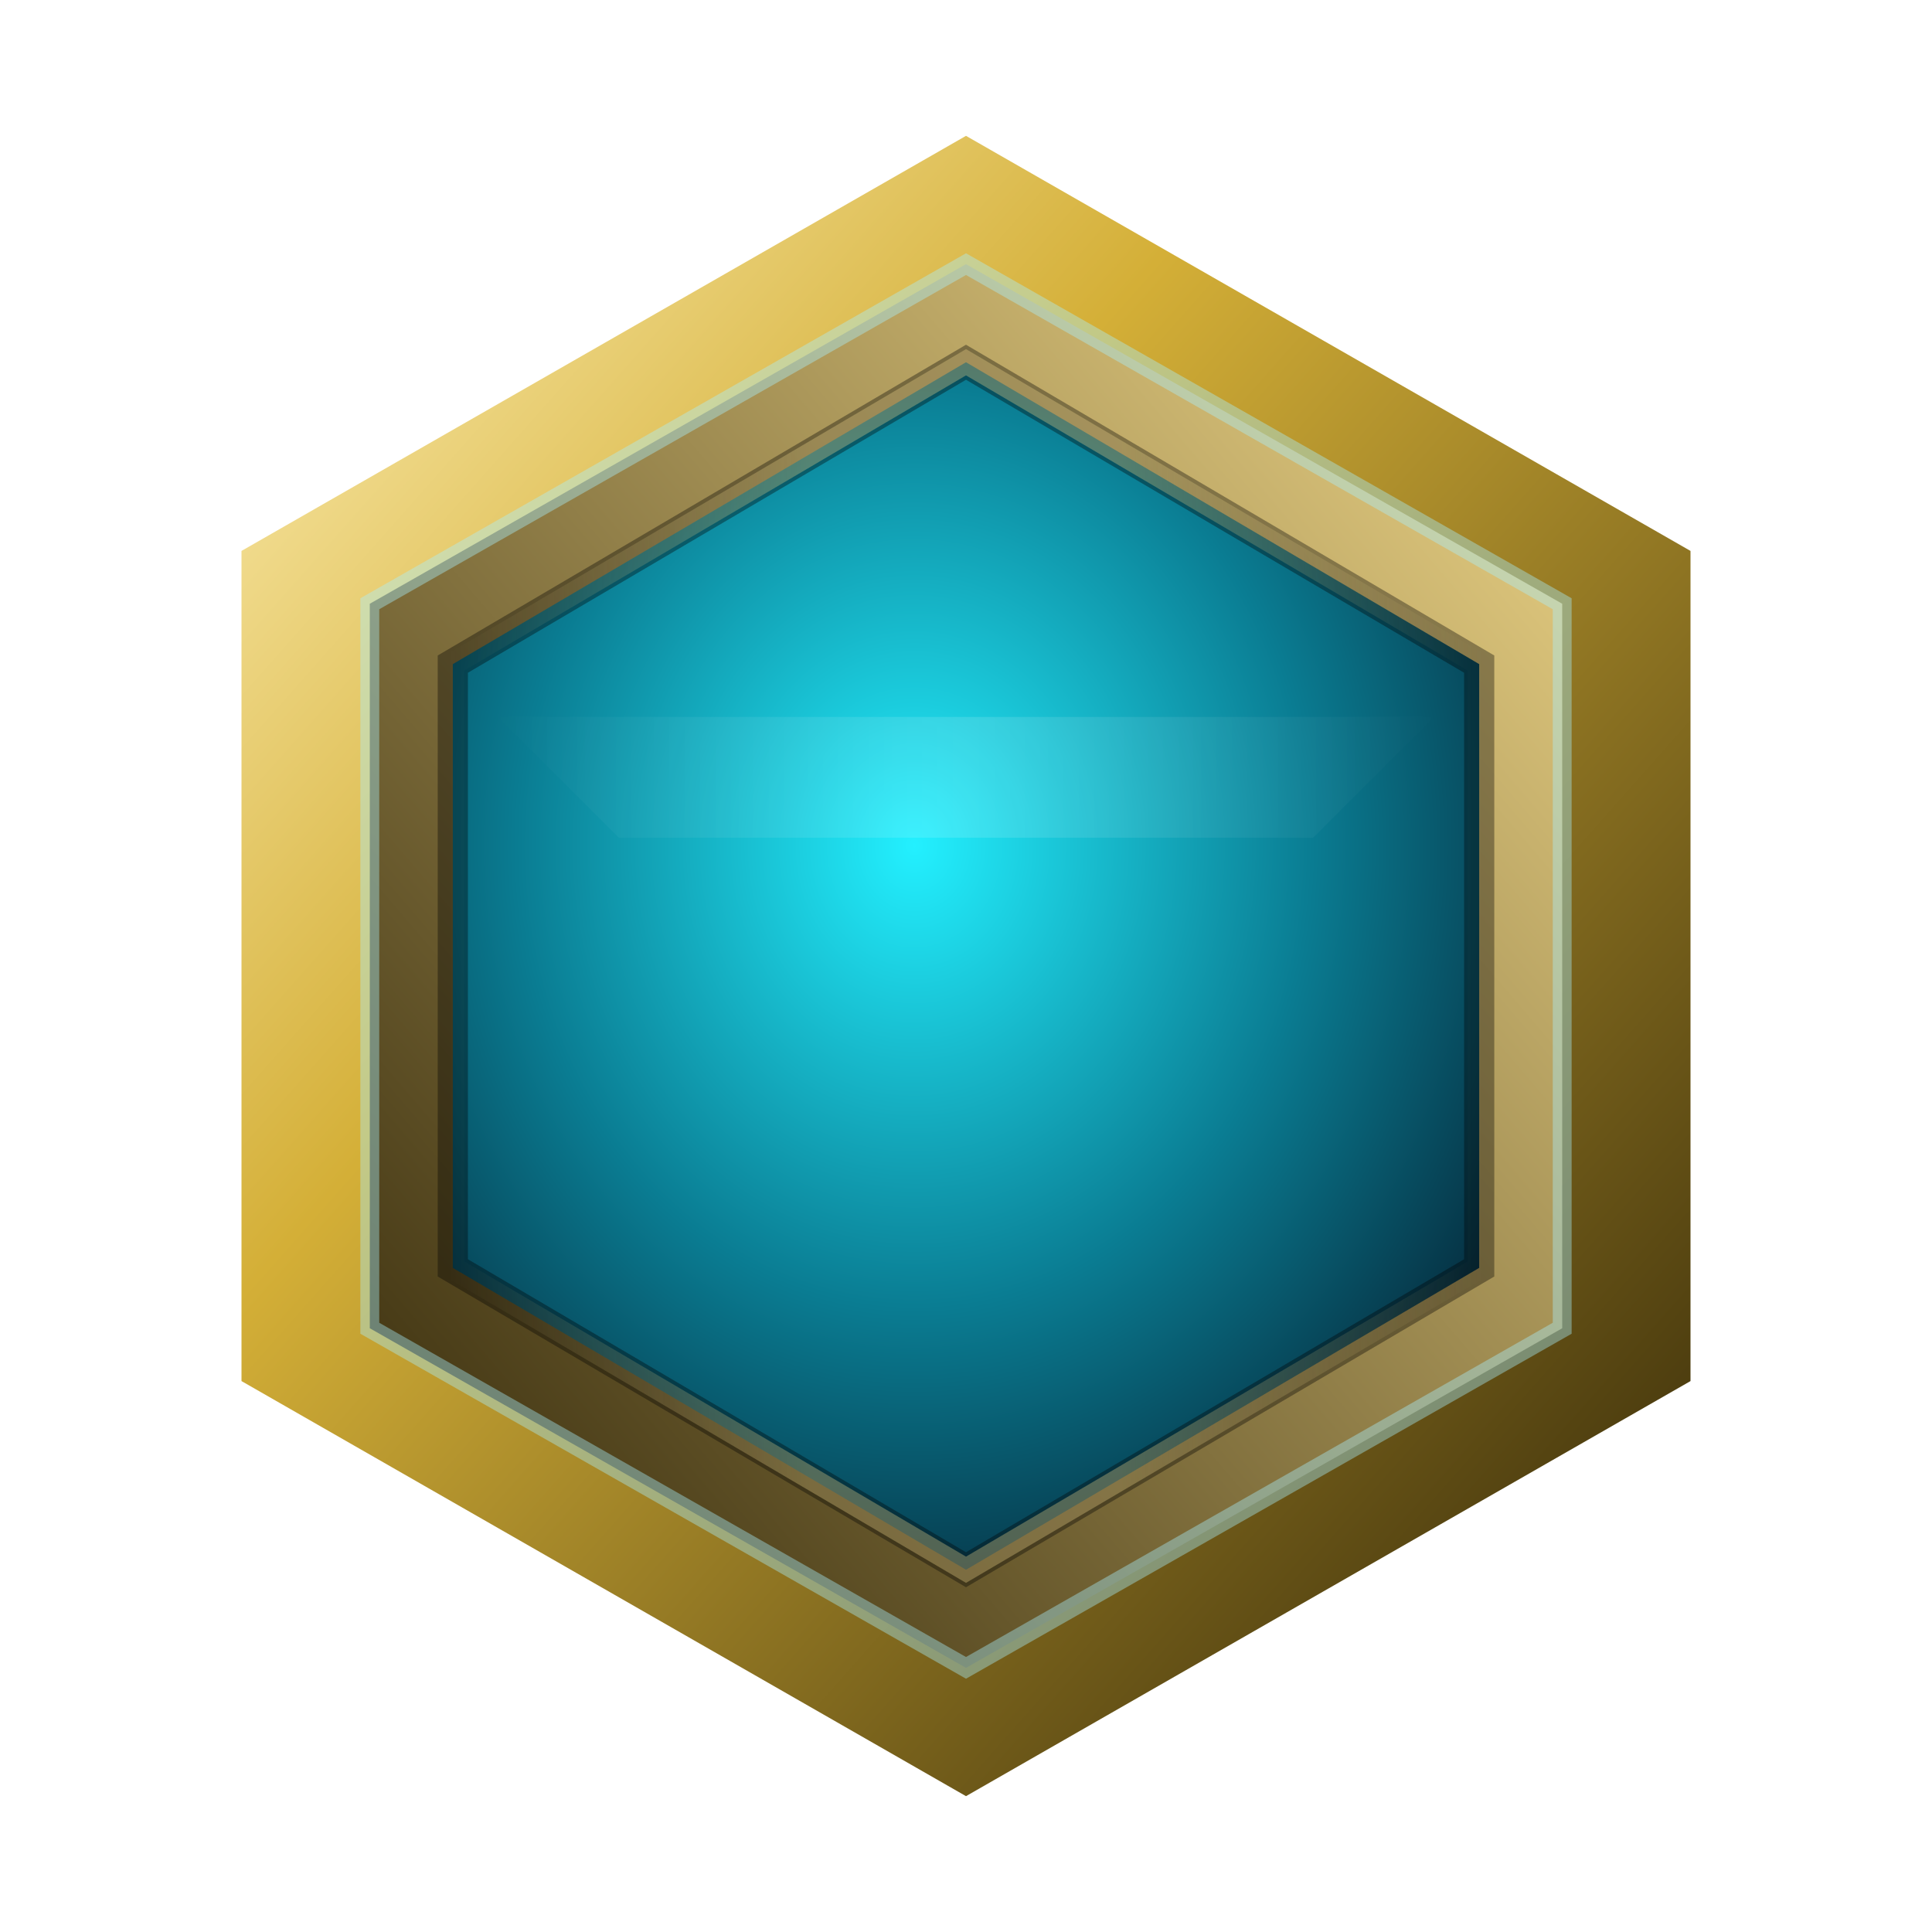
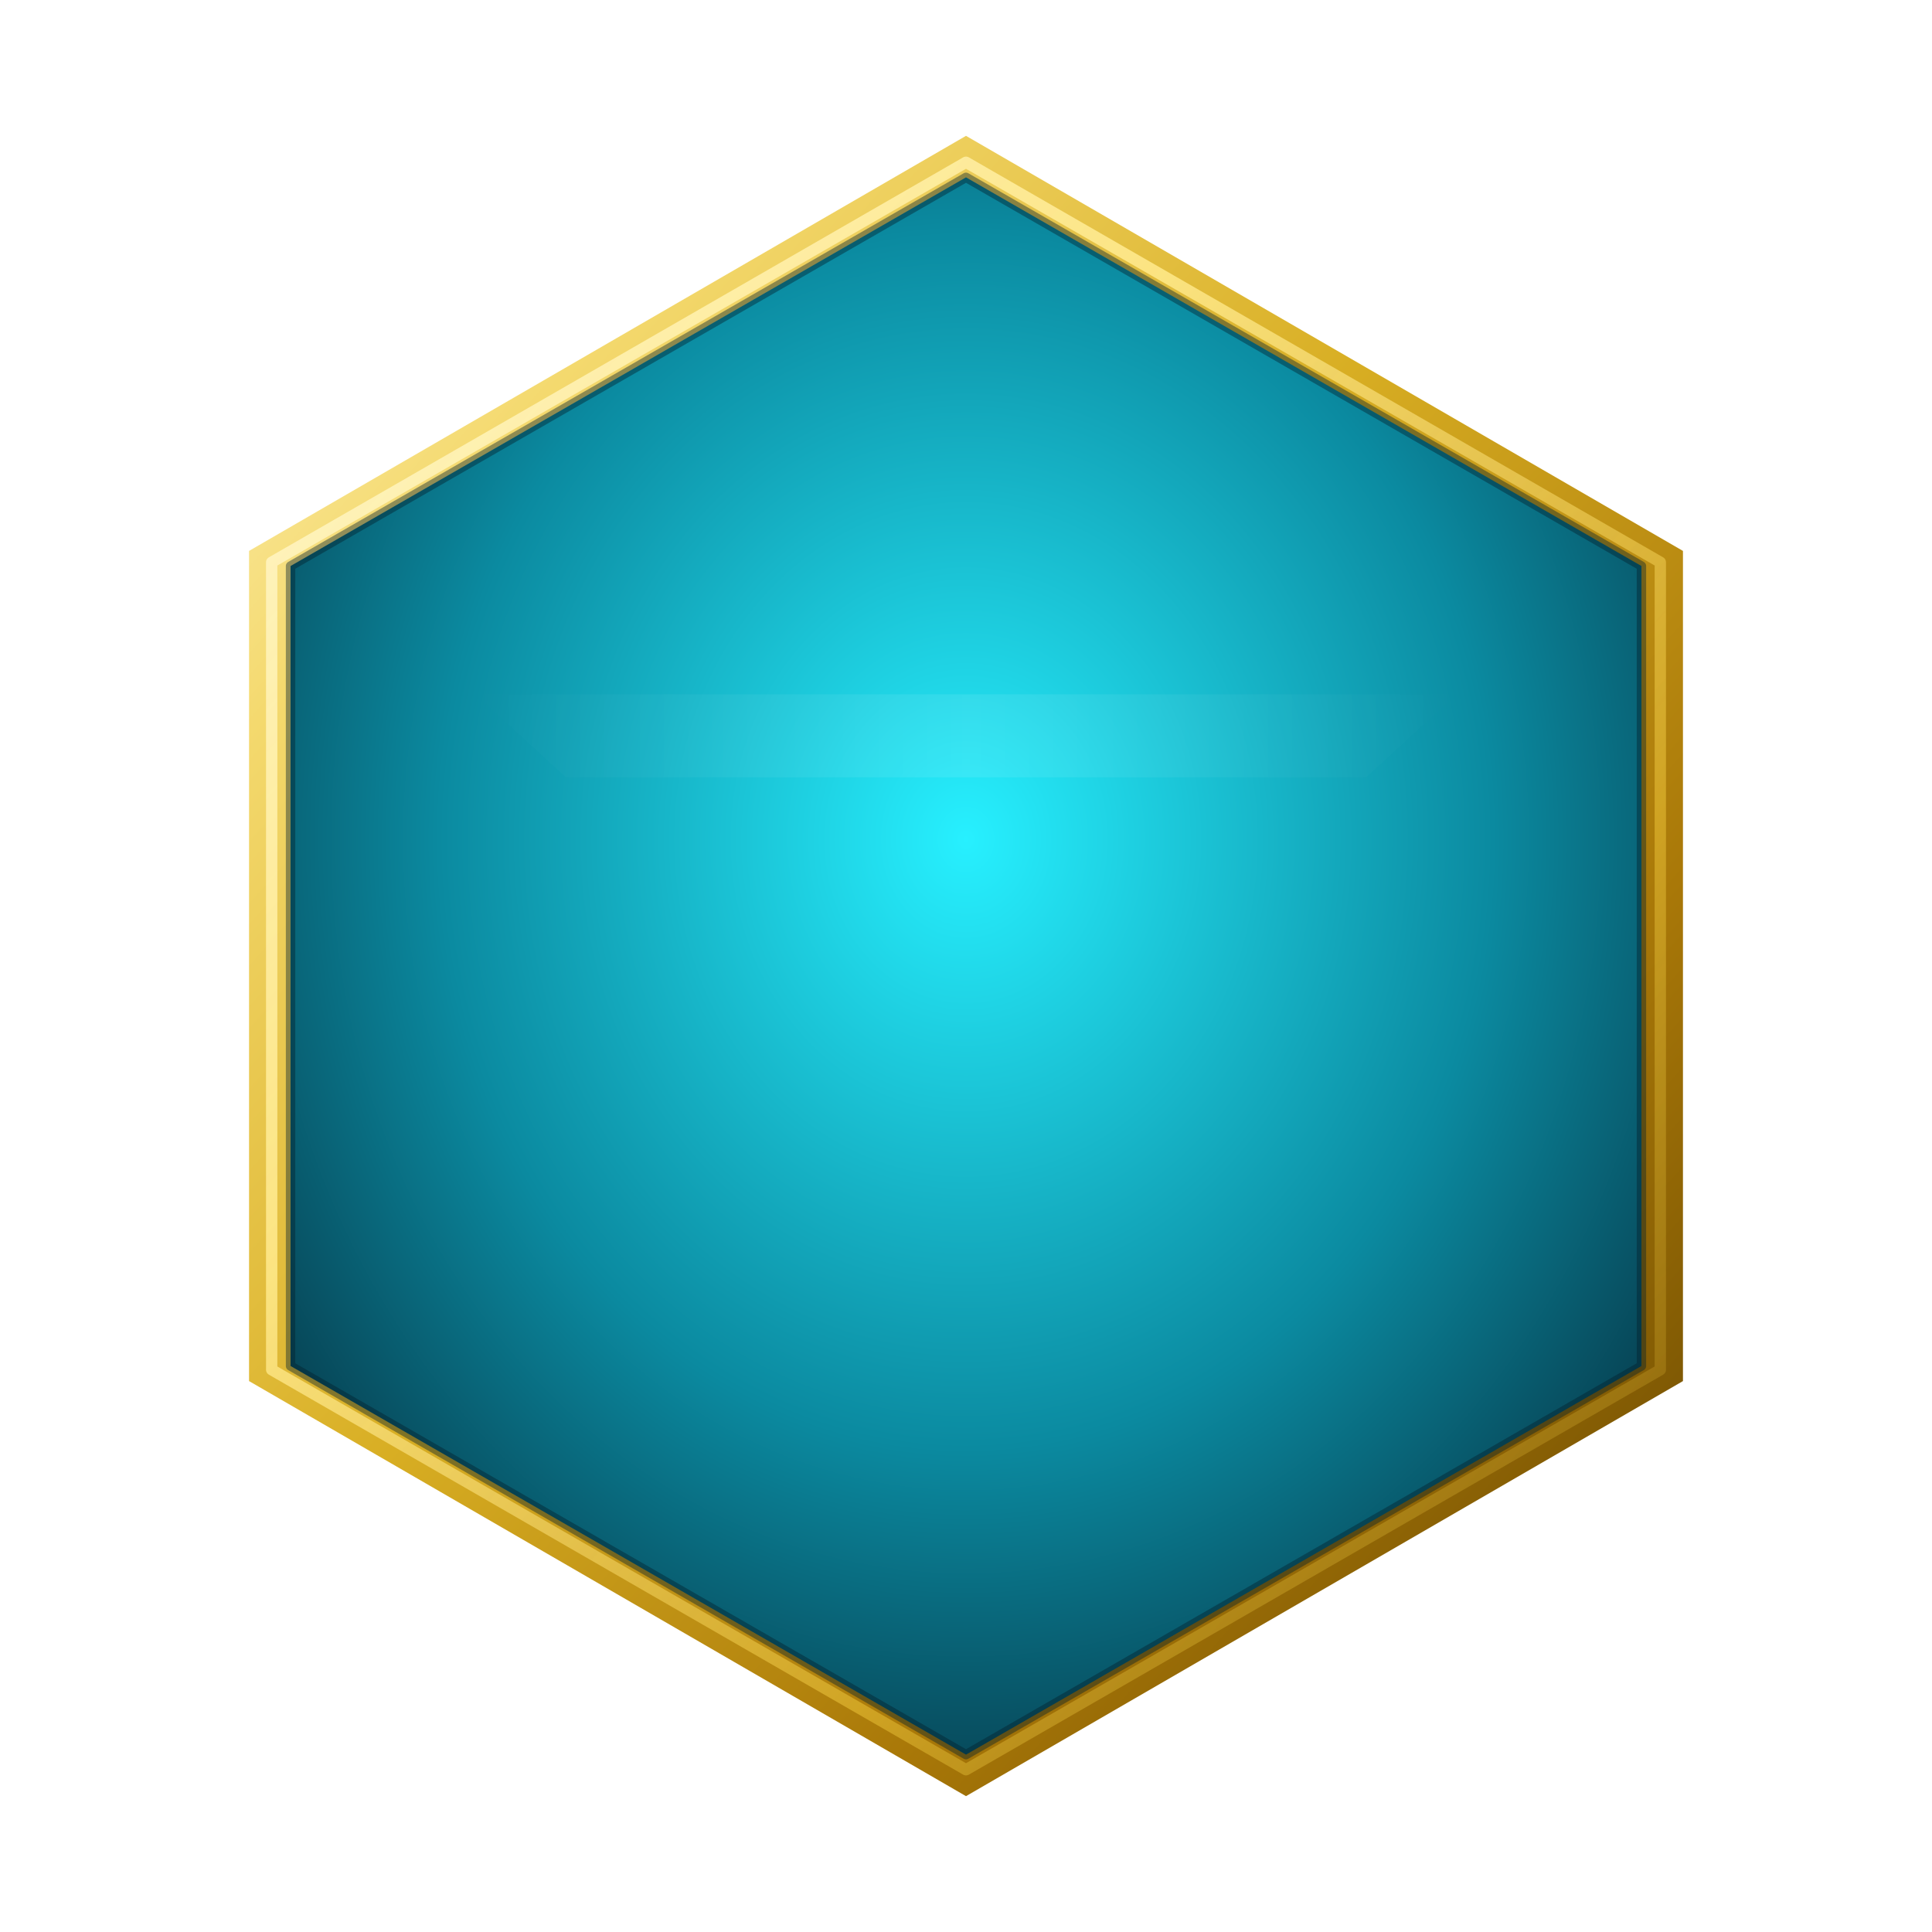
<svg xmlns="http://www.w3.org/2000/svg" width="512" height="512" viewBox="0 0 512 512">
  <defs>
-     <linearGradient id="rim_behaviour_gold" x1="0" y1="0" x2="1" y2="1">
-       <stop offset="0" stop-color="#FFF1B8" />
-       <stop offset="0.35" stop-color="#D4AF37" />
-       <stop offset="1" stop-color="#2F2406" />
+     <linearGradient id="goldMetal_ultraslim" x1="0" y1="0" x2="1" y2="1">
+       <stop offset="0%" stop-color="#FFF4BF" />
+       <stop offset="18%" stop-color="#F4D96E" />
+       <stop offset="45%" stop-color="#D8AE23" />
+       <stop offset="72%" stop-color="#A97808" />
+       <stop offset="100%" stop-color="#5F4100" />
    </linearGradient>
-     <linearGradient id="rimInner_behaviour_gold" x1="1" y1="0" x2="0" y2="1">
-       <stop offset="0" stop-color="#F2D98A" />
-       <stop offset="1" stop-color="#2F2406" />
+     <linearGradient id="goldLine_ultraslim" x1="0" y1="0" x2="1" y2="1">
+       <stop offset="0%" stop-color="#FFF9D8" stop-opacity="0.98" />
+       <stop offset="35%" stop-color="#FFE98A" stop-opacity="0.88" />
+       <stop offset="70%" stop-color="#D9AE2A" stop-opacity="0.78" />
+       <stop offset="100%" stop-color="#7B5605" stop-opacity="0.72" />
    </linearGradient>
-     <radialGradient id="core_behaviour_gold" cx="0.45" cy="0.40" r="0.70">
-       <stop offset="0" stop-color="#23F0FF" />
-       <stop offset="0.55" stop-color="#0A7C92" />
-       <stop offset="1" stop-color="#052233" />
+     <radialGradient id="behaviourCore_gold_ultraslim" cx="50%" cy="42%" r="70%">
+       <stop offset="0%" stop-color="#27F0FF" />
+       <stop offset="55%" stop-color="#0B8AA0" />
+       <stop offset="100%" stop-color="#052433" />
    </radialGradient>
-     <linearGradient id="ring_behaviour_gold" x1="0" y1="0" x2="1" y2="0">
-       <stop offset="0" stop-color="#F2D98A" stop-opacity="0" />
-       <stop offset="0.35" stop-color="#F2D98A" stop-opacity="0.60" />
-       <stop offset="0.65" stop-color="#F2D98A" stop-opacity="0.60" />
-       <stop offset="1" stop-color="#F2D98A" stop-opacity="0" />
-     </linearGradient>
-     <linearGradient id="shine_behaviour_gold" x1="0" y1="0" x2="1" y2="0">
-       <stop offset="0" stop-color="#fff" stop-opacity="0" />
-       <stop offset="0.5" stop-color="#fff" stop-opacity="0.24" />
-       <stop offset="1" stop-color="#fff" stop-opacity="0" />
+     <linearGradient id="coreShine_gold_ultraslim" x1="0" y1="0" x2="1" y2="0">
+       <stop offset="0%" stop-color="#FFFFFF" stop-opacity="0" />
+       <stop offset="50%" stop-color="#FFFFFF" stop-opacity="0.16" />
+       <stop offset="100%" stop-color="#FFFFFF" stop-opacity="0" />
    </linearGradient>
  </defs>
-   <polygon points="256,36 448,146 448,366 256,476 64,366 64,146" fill="url(#rim_behaviour_gold)" />
-   <polygon points="256,70 414,160 414,352 256,442 98,352 98,160" fill="url(#rimInner_behaviour_gold)" />
-   <polygon points="256,70 414,160 414,352 256,442 98,352 98,160" fill="none" stroke="#A8F1FF" stroke-width="5" opacity="0.40" />
-   <polygon points="256,96 392,176 392,336 256,416 120,336 120,176" fill="url(#core_behaviour_gold)" />
-   <polygon points="256,96 392,176 392,336 256,416 120,336 120,176" fill="none" stroke="#000" stroke-width="8" opacity="0.35" />
-   <polygon points="256,96 392,176 392,336 256,416 120,336 120,176" fill="none" stroke="url(#ring_behaviour_gold)" stroke-width="6" opacity="0.55" />
-   <polygon points="132,190 380,190 348,222 164,222" fill="url(#shine_behaviour_gold)" opacity="0.55" />
+   <polygon points="256,36 446,146 446,366 256,476 66,366 66,146" fill="url(#goldMetal_ultraslim)" />
+   <polygon points="256,43 440,149 440,363 256,469 72,363 72,149" fill="none" stroke="url(#goldLine_ultraslim)" stroke-width="3" stroke-linejoin="round" />
+   <polygon points="256,47 435,150 435,362 256,465 77,362 77,150" fill="url(#behaviourCore_gold_ultraslim)" />
+   <polygon points="256,47 435,150 435,362 256,465 77,362 77,150" fill="none" stroke="#04202D" stroke-width="2.5" stroke-opacity="0.42" stroke-linejoin="round" />
+   <polygon points="126,184 386,184 362,206 150,206" fill="url(#coreShine_gold_ultraslim)" opacity="0.55" />
</svg>
